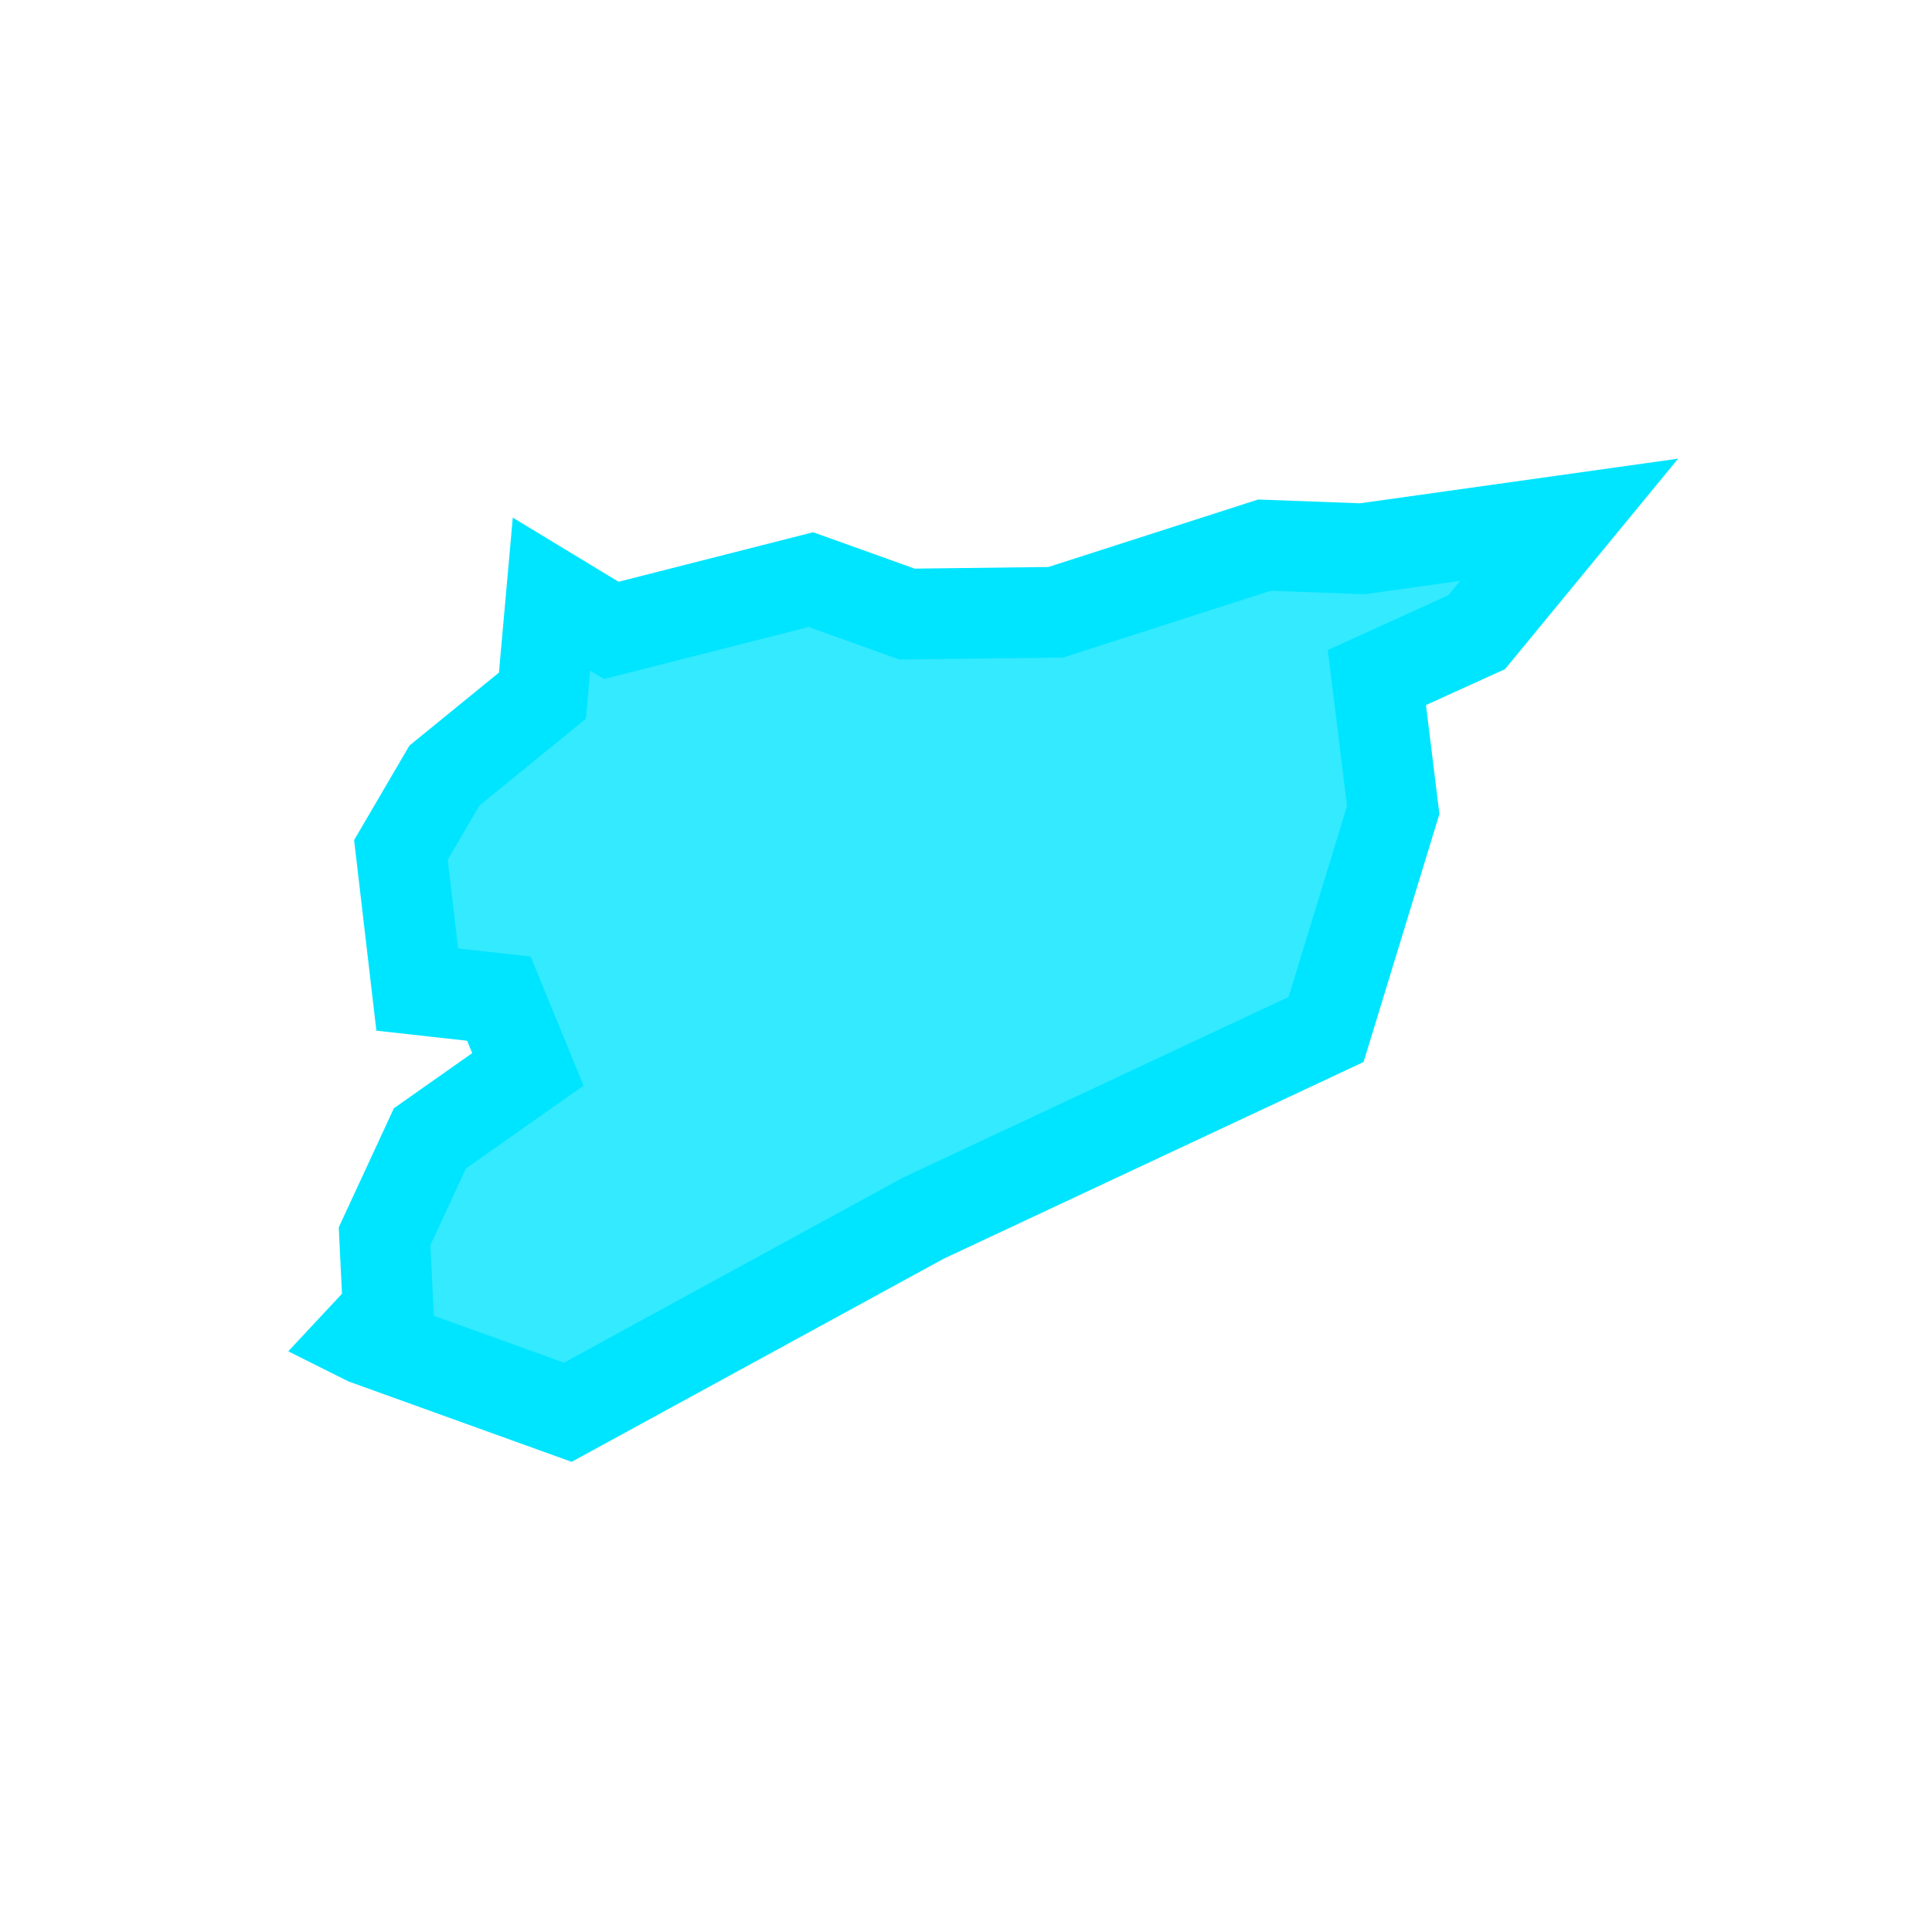
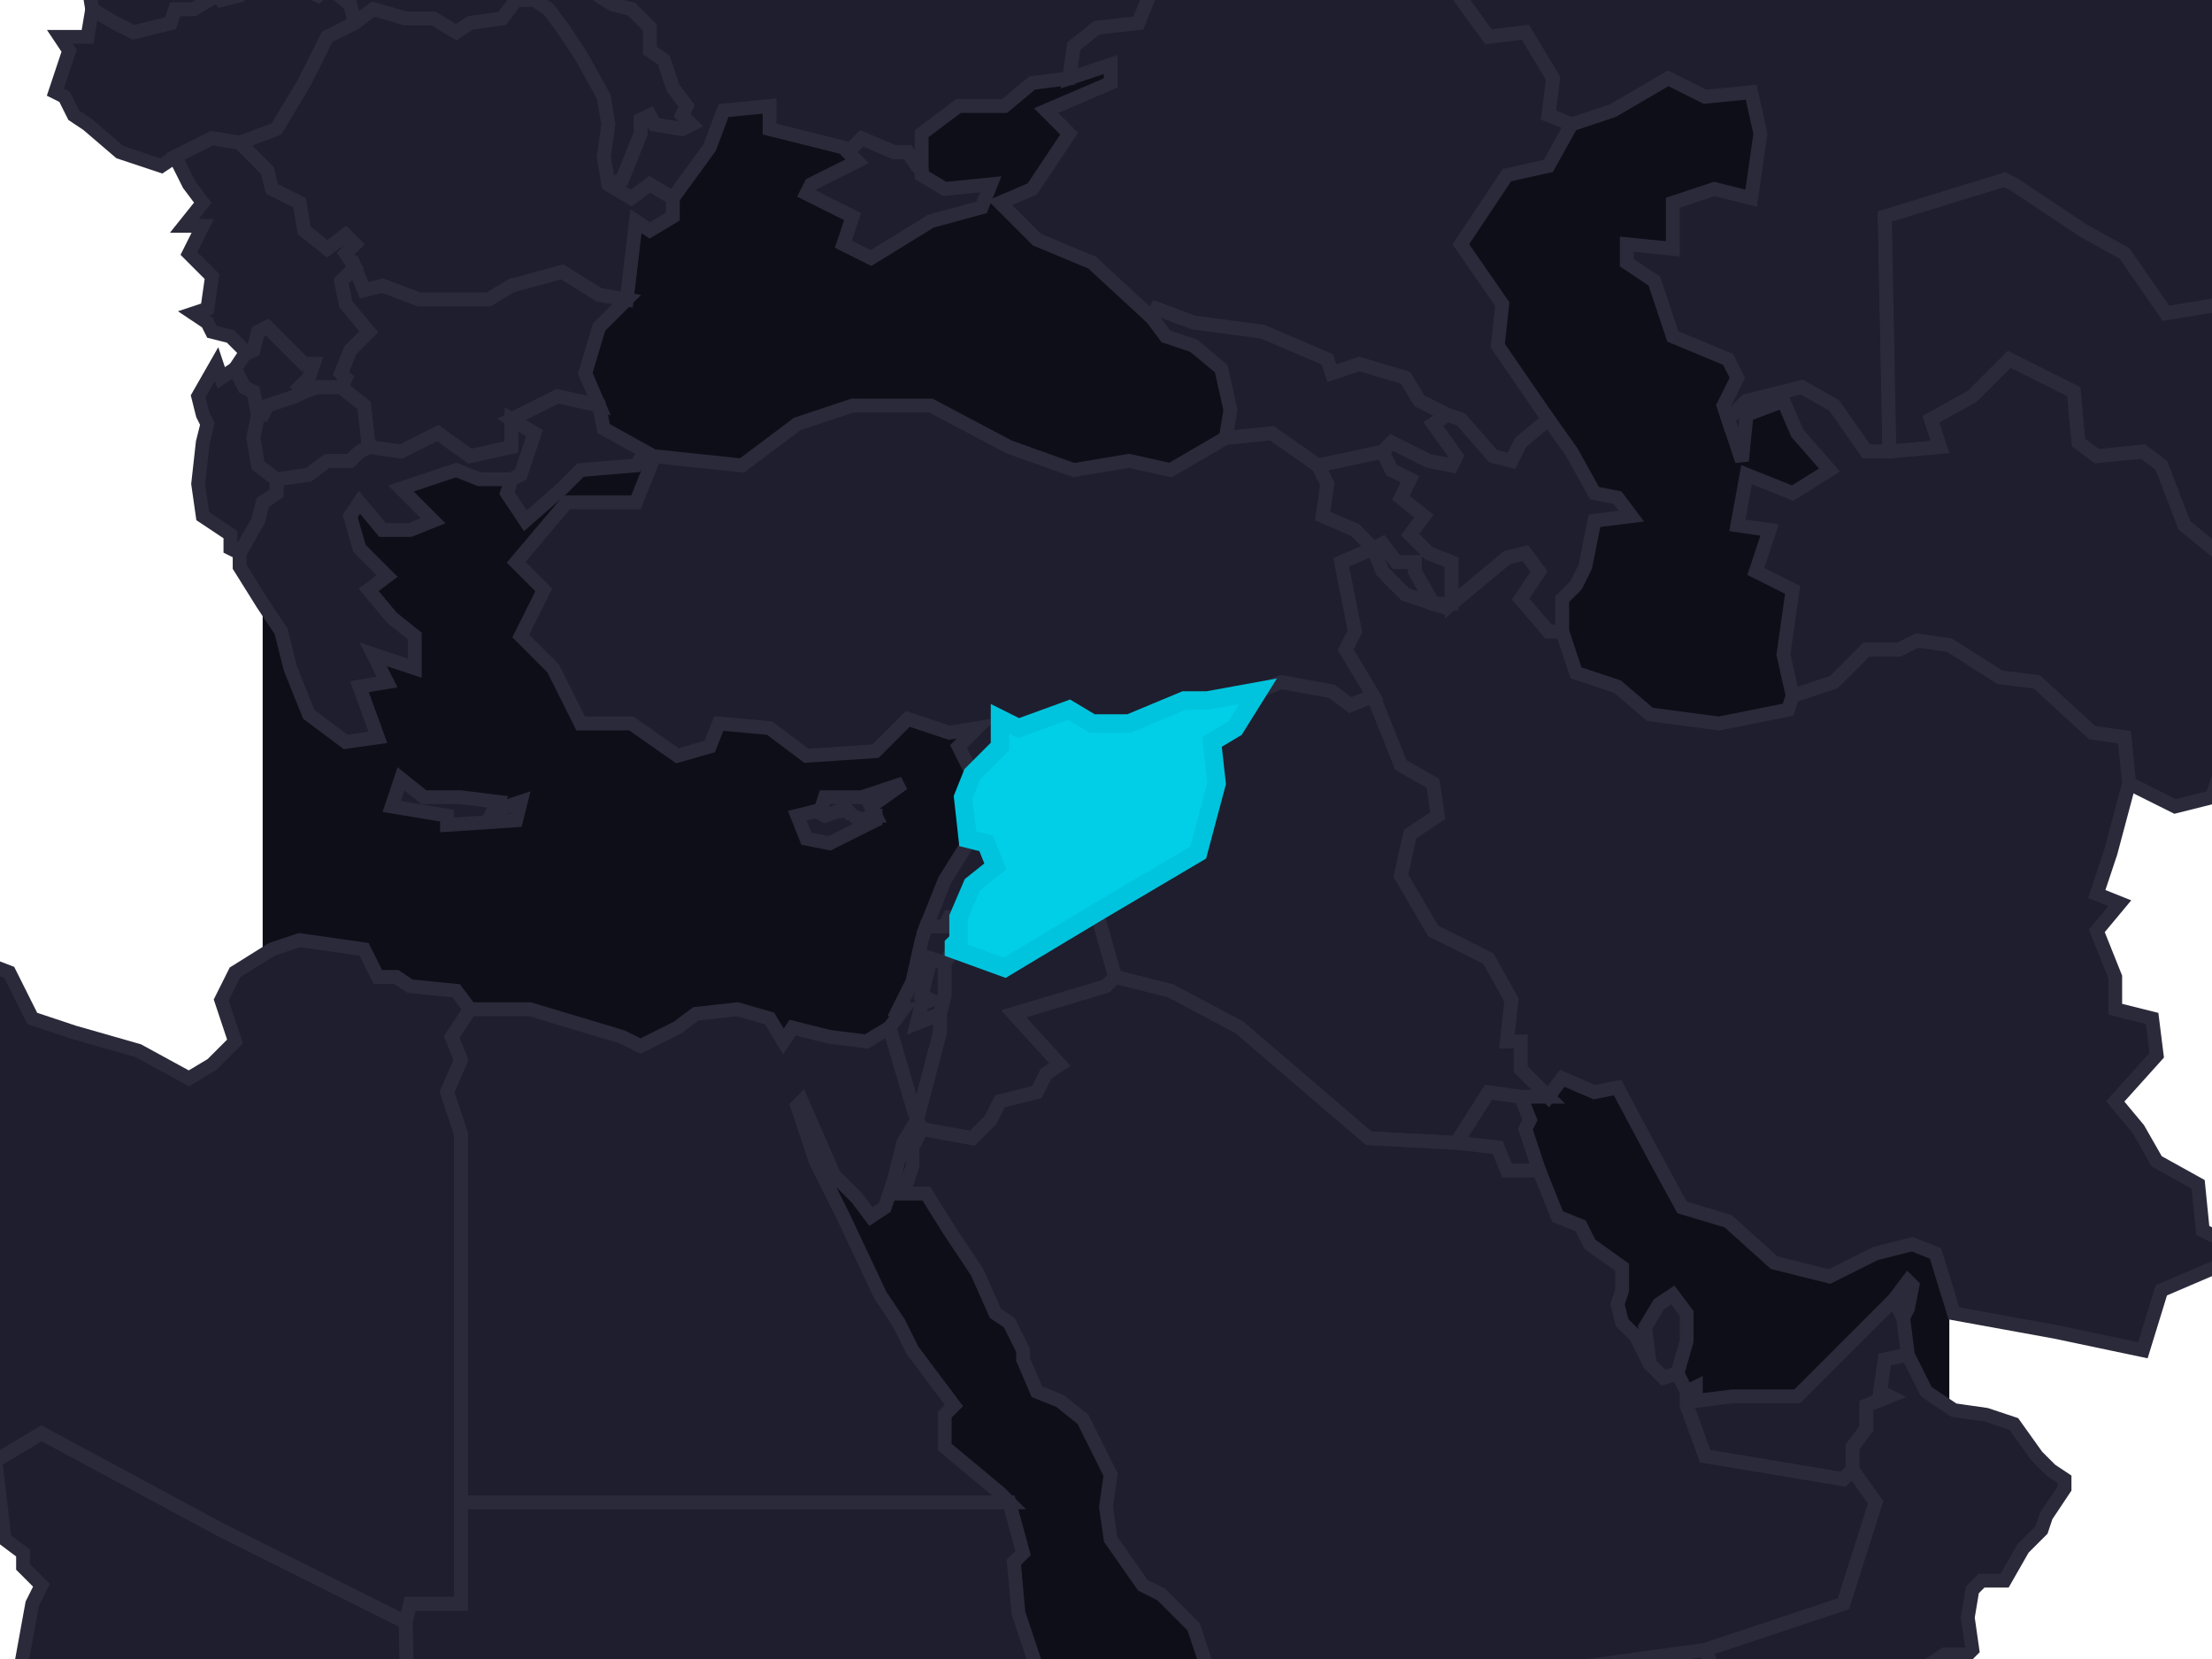
- <svg xmlns="http://www.w3.org/2000/svg" viewBox="33.70 -39.23 10.65 8.92" width="300" height="300" preserveAspectRatio="xMidYMid meet">
-   <path d="M35.72,-32.71L35.70,-32.72L35.84,-32.87L35.82,-33.28L36.07,-33.82L36.61,-34.20L36.45,-34.59L36.00,-34.64L35.91,-35.41L36.15,-35.82L36.42,-36.04L36.69,-36.26L36.74,-36.82L37.07,-36.62L38.17,-36.90L38.70,-36.71L39.52,-36.72L40.67,-37.09L41.21,-37.07L42.35,-37.23L41.84,-36.61L41.29,-36.36L41.38,-35.63L41.01,-34.42L38.79,-33.38L36.83,-32.31L35.72,-32.71Z" fill="#00e5ff" stroke="#00e5ff" stroke-width="0.5" fill-opacity="0.8" />
+ <svg xmlns="http://www.w3.org/2000/svg" viewBox="20.7 -55.2 36.6 36.0" width="400" height="300" preserveAspectRatio="xMidYMid meet">
+   <rect x="20.7" y="-55.2" width="36.6" height="36.0" fill="#0e0e18" />
+   <path d="M87.4,-56.7L86.6,-55.7L85.8,-55.5L85.7,-54.0L85.2,-53.4L83.2,-53.9L82.5,-51.3L81.9,-50.9L80.0,-50.4L80.9,-48.0L80.2,-47.6L80.3,-46.8L79.6,-47.0L79.1,-47.5L77.7,-47.7L76.0,-47.7L75.6,-47.6L74.2,-48.1L73.6,-47.8L73.5,-47.0L71.8,-47.5L71.2,-47.3L71.0,-46.7L70.4,-46.5L69.1,-45.5L68.6,-44.6L68.3,-44.6L68.0,-45.2L66.7,-45.3L66.5,-46.3L66.0,-46.4L66.1,-47.7L64.9,-48.7L63.2,-48.6L62.0,-48.4L61.1,-49.7L60.2,-50.2L58.7,-51.2L58.5,-51.3L55.9,-50.5L56.0,-45.4L55.5,-45.4L54.8,-46.4L54.1,-46.8L52.9,-46.5L52.5,-46.1L52.4,-46.4L52.7,-47.0L52.5,-47.4L51.3,-47.9L50.9,-49.1L50.3,-49.5L50.3,-49.9L51.3,-49.8L51.3,-50.8L52.2,-51.1L53.0,-50.9L53.2,-52.3L53.0,-53.2L52.0,-53.1L51.2,-53.5L50.0,-52.8L49.1,-52.5L48.6,-52.7L48.7,-53.5L48.1,-54.5L47.3,-54.4L46.5,-55.5L47.0,-56.6L46.8,-56.9L47.5,-58.6L48.6,-57.7L48.7,-58.9L50.8,-60.6L52.3,-60.6L54.5,-59.5L55.7,-58.9L56.8,-59.5L58.4,-59.6L59.6,-58.8L59.9,-59.2L61.3,-59.2L61.6,-59.9L60.0,-61.0L60.9,-61.8L60.7,-62.3L61.7,-62.7L61.0,-63.8L61.4,-64.4L65.2,-65.0L65.7,-65.4L68.2,-66.1L69.1,-66.8L70.9,-66.4L71.2,-64.6L72.2,-65.1L73.5,-64.5L73.4,-63.5L74.4,-63.6L76.9,-65.3L76.5,-64.7L77.8,-63.4L80.0,-59.3L80.6,-60.1L81.9,-59.2L83.4,-59.6L83.9,-59.3L84.4,-58.4L85.1,-58.1L85.5,-57.4L86.8,-57.6L87.4,-56.7Z" fill="#1e1e2e" stroke="#2a2a3a" stroke-width="0.3" />
+   <path d="M56.0,-45.4L55.9,-50.5L58.5,-51.3L58.7,-51.2L60.2,-50.2L61.1,-49.7L62.0,-48.4L63.2,-48.6L64.9,-48.7L66.1,-47.7L66.0,-46.4L66.5,-46.3L66.7,-45.3L68.0,-45.2L68.3,-44.6L68.6,-44.6L69.1,-45.5L70.4,-46.5L71.0,-46.7L71.3,-46.6L70.4,-45.7L71.2,-45.2L71.9,-45.5L73.1,-44.8L71.8,-43.9L71.0,-44.0L70.6,-44.0L70.5,-44.4L70.7,-45.0L69.3,-44.7L69.0,-43.8L68.5,-43.1L67.7,-43.2L67.4,-42.6L68.2,-42.3L68.4,-41.3L67.8,-40.1L67.1,-40.3L66.5,-40.3L66.5,-41.1L65.2,-41.7L64.2,-42.3L63.5,-42.9L62.4,-43.8L61.9,-45.1L61.5,-45.4L60.5,-45.3L60.1,-45.6L60.0,-46.7L58.6,-47.4L57.8,-46.6L56.9,-46.1L57.1,-45.5L56.0,-45.4Z" fill="#1e1e2e" stroke="#2a2a3a" stroke-width="0.3" />
+   <path d="M24.6,-8.3L23.8,-8.7L23.5,-9.0L23.4,-9.3L23.6,-9.7L23.6,-10.1L23.0,-10.8L22.9,-11.2L22.9,-11.5L22.5,-11.8L22.5,-12.4L22.3,-12.7L21.9,-12.7L22.0,-13.1L22.3,-13.5L22.2,-13.9L22.5,-14.2L22.3,-14.5L22.6,-15.1L23.0,-15.9L23.9,-15.8L23.8,-20.0L23.9,-20.4L25.0,-20.4L25.0,-22.6L29.0,-22.6L32.9,-22.6L36.9,-22.6L37.2,-21.5L37.0,-21.3L37.1,-20.2L37.5,-19.0L37.9,-18.7L38.4,-18.3L37.9,-17.7L37.2,-17.5L36.9,-17.2L36.8,-16.5L36.3,-15.0L36.4,-14.6L36.3,-13.7L35.9,-12.7L35.3,-12.2L34.8,-11.4L34.7,-11.0L34.3,-10.7L34.0,-9.6L34.0,-8.7L34.0,-9.5L33.8,-9.5L33.8,-10.0L33.7,-10.4L33.2,-10.8L33.1,-11.5L33.2,-12.3L32.7,-12.3L32.7,-12.1L32.1,-12.1L32.3,-11.8L32.4,-11.2L31.9,-10.6L31.4,-9.9L30.8,-9.8L30.0,-10.3L29.6,-10.1L29.5,-9.8L29.0,-9.6L29.0,-9.4L28.0,-9.4L27.8,-9.6L27.1,-9.7L26.8,-9.5L26.5,-9.6L26.0,-10.2L25.8,-10.5L25.1,-10.3L24.8,-9.9L24.5,-9.0L24.2,-8.8L23.9,-8.7L24.6,-8.3Z" fill="#1e1e2e" stroke="#2a2a3a" stroke-width="0.3" />
+   <path d="M23.8,-20.0L23.9,-15.8L23.0,-15.9L22.6,-15.1L22.3,-14.5L22.5,-14.2L22.2,-13.9L22.3,-13.5L22.0,-13.1L21.9,-12.7L22.3,-12.7L22.5,-12.4L22.5,-11.8L22.9,-11.5L22.9,-11.2L22.2,-11.0L21.7,-10.6L21.0,-9.5L20.1,-9.1L19.1,-9.1L18.8,-9.0L18.9,-8.7L18.4,-8.3L18.0,-7.9L16.7,-7.5L16.5,-7.8L16.3,-7.8L16.1,-7.5L15.3,-7.4L15.4,-7.7L15.1,-8.4L15.0,-8.8L14.5,-9.0L14.0,-9.6L14.2,-10.1L14.6,-10.0L14.9,-10.0L15.5,-10.0L14.9,-11.0L15.0,-11.6L14.9,-12.3L14.5,-13.0L14.6,-13.5L14.0,-13.5L14.0,-14.1L13.5,-14.5L14.0,-15.9L15.2,-16.9L15.3,-18.2L15.7,-20.4L15.9,-20.8L15.5,-21.2L15.5,-21.5L15.1,-21.8L14.9,-23.5L15.9,-24.1L19.8,-22.0L23.8,-20.0Z" fill="#1e1e2e" stroke="#2a2a3a" stroke-width="0.3" />
+   <path d="M178.7,-102.7L180.0,-104.0L180.0,-101.9L178.9,-101.8L178.7,-102.7ZM49.1,-52.5L48.6,-51.6L47.7,-51.4L46.7,-49.9L47.6,-48.6L47.5,-47.7L48.6,-46.1L48.6,-46.1L48.0,-45.6L47.8,-45.2L47.4,-45.3L46.7,-46.1L46.4,-46.2L45.8,-46.5L45.5,-47.0L44.5,-47.3L43.9,-47.1L43.8,-47.4L42.4,-48.0L40.9,-48.2L40.1,-48.5L40.0,-48.3L38.7,-49.5L37.5,-50.0L36.7,-50.8L37.4,-51.1L38.2,-52.3L37.7,-52.8L39.1,-53.4L39.1,-53.8L38.2,-53.5L38.3,-54.2L38.8,-54.6L39.7,-54.7L39.9,-55.2L39.7,-56.0L40.1,-56.8L40.1,-57.3L38.6,-57.8L38.0,-57.8L37.4,-58.5L36.6,-58.3L35.4,-58.8L35.4,-59.1L35.0,-59.8L34.2,-59.9L34.1,-60.4L34.4,-60.7L33.8,-61.6L32.7,-61.5L32.4,-61.6L32.2,-61.2L31.8,-61.3L31.8,-61.3L31.5,-62.3L31.3,-62.9L31.5,-63.0L32.3,-63.0L32.7,-63.3L32.4,-63.8L31.7,-64.1L31.8,-64.4L31.4,-64.7L30.8,-65.8L31.0,-66.3L30.9,-67.1L29.9,-67.5L29.4,-67.3L29.2,-67.8L28.2,-68.2L27.9,-69.3L27.8,-70.2L27.3,-70.6L27.7,-71.2L27.4,-73.0L28.1,-74.1L28.0,-74.4L28.0,-74.4L29.1,-75.5L28.1,-76.5L28.1,-76.5L30.2,-79.1L31.1,-80.3L31.5,-81.5L30.0,-83.0L30.4,-84.5L29.5,-86.2L30.2,-88.3L29.1,-91.1L30.0,-93.0L28.4,-94.8L28.6,-96.8L29.4,-97.0L31.1,-98.2L31.1,-98.2L32.1,-99.2L33.8,-97.4L36.5,-96.8L40.3,-93.7L41.1,-92.4L41.1,-90.7L40.0,-89.4L38.4,-88.7L33.9,-90.6L33.2,-90.3L34.8,-88.5L34.9,-87.4L34.9,-84.9L36.2,-84.2L37.0,-83.6L37.1,-84.8L36.5,-85.8L37.2,-86.7L39.6,-85.2L40.4,-85.8L39.8,-87.5L42.1,-89.9L43.0,-89.8L43.9,-88.9L44.5,-90.6L43.7,-92.1L44.2,-93.7L43.5,-95.4L46.3,-94.5L46.8,-93.0L45.6,-92.7L45.6,-91.3L46.3,-90.4L47.9,-90.9L48.1,-92.6L50.2,-93.8L53.7,-96.2L54.5,-96.0L53.5,-94.4L54.7,-94.1L55.4,-95.0L57.3,-95.1L58.8,-96.2L59.9,-94.6L61.1,-96.4L60.0,-98.0L60.5,-99.0L63.5,-98.1L64.9,-97.2L68.5,-94.1L69.2,-95.5L68.2,-97.0L68.1,-97.6L66.9,-97.9L67.3,-99.2L66.7,-101.5L66.7,-102.5L68.5,-105.4L69.2,-108.4L69.9,-109.0L72.6,-108.1L72.8,-106.3L71.8,-103.7L72.5,-102.7L72.8,-100.6L72.6,-96.6L73.7,-94.9L73.2,-93.2L71.3,-89.5L72.4,-89.2L72.8,-90.0L73.9,-90.7L74.2,-92.0L75.1,-93.2L74.5,-94.7L74.9,-96.5L73.8,-96.8L73.6,-98.4L74.4,-101.3L73.1,-103.8L74.9,-106.0L74.7,-108.3L75.2,-108.4L75.7,-106.6L75.3,-103.5L76.4,-102.9L75.9,-105.2L77.6,-106.5L79.7,-106.6L81.5,-104.8L80.6,-107.5L80.5,-111.2L82.3,-111.9L84.7,-111.7L86.8,-112.2L86.0,-114.1L87.2,-116.6L88.3,-116.7L90.3,-118.7L92.9,-119.2L93.2,-120.4L95.9,-120.7L96.7,-119.8L98.9,-122.0L100.8,-122.0L101.0,-123.8L102.0,-125.7L104.4,-127.6L106.1,-126.1L104.7,-125.0L107.0,-124.3L107.2,-122.2L108.2,-123.2L111.1,-123.2L113.3,-121.1L114.1,-119.5L113.9,-117.5L112.8,-116.3L110.2,-114.2L109.4,-113.1L110.6,-112.6L112.1,-111.7L113.0,-112.3L113.5,-110.1L114.0,-111.0L115.6,-111.5L118.8,-111.0L119.0,-109.3L123.2,-108.8L123.3,-111.5L125.4,-110.9L127.0,-110.9L128.6,-109.0L129.1,-106.9L128.5,-105.5L129.7,-103.0L131.3,-101.8L132.3,-105.1L133.9,-103.6L135.6,-104.5L137.5,-103.5L138.2,-104.4L139.9,-103.9L139.1,-106.9L140.5,-108.4L149.5,-106.2L150.4,-104.3L153.0,-101.9L157.0,-102.5L159.0,-102.0L159.8,-100.8L159.7,-98.6L160.9,-97.8L162.3,-98.4L164.1,-98.5L165.9,-97.9L167.8,-98.2L169.6,-95.7L170.8,-96.6L170.0,-98.4L170.5,-99.7L173.6,-98.9L175.7,-99.1L178.6,-97.7L180.0,-96.5L180.0,-86.3L180.0,-86.3L178.7,-85.2L177.4,-85.4L178.3,-84.2L178.9,-82.3L179.4,-81.7L179.5,-80.8L179.2,-80.2L177.4,-80.7L174.6,-79.1L173.7,-78.8L172.2,-77.4L170.7,-76.1L170.3,-75.2L168.9,-76.6L166.3,-75.0L165.8,-75.8L164.9,-74.9L163.5,-75.2L163.2,-73.9L162.0,-72.0L162.1,-71.3L163.2,-70.8L163.1,-68.2L162.1,-68.1L161.7,-66.6L162.1,-65.9L160.4,-65.0L160.0,-63.1L158.5,-62.7L158.2,-61.0L156.8,-59.5L156.4,-60.6L156.0,-63.0L155.4,-66.8L155.9,-69.3L156.8,-70.4L156.8,-71.3L158.4,-71.7L160.2,-74.1L161.9,-76.1L163.7,-77.8L164.5,-80.8L163.3,-80.6L162.7,-78.8L160.1,-76.6L159.3,-79.1L156.7,-78.4L154.2,-75.0L155.0,-73.8L152.8,-73.3L151.3,-73.1L151.3,-74.5L149.8,-74.8L148.5,-73.8L145.5,-74.1L142.2,-73.6L139.0,-69.9L135.1,-65.7L136.7,-65.4L137.2,-64.4L138.2,-64.0L138.8,-64.8L139.9,-64.7L141.3,-62.9L141.4,-61.5L140.6,-59.9L140.5,-58.0L140.1,-55.5L138.6,-53.4L138.2,-52.4L136.9,-50.7L135.5,-49.1L134.9,-48.3L133.5,-47.5L132.9,-47.4L132.3,-48.1L130.9,-47.1L130.8,-46.7L130.8,-46.7L130.8,-46.7L130.8,-46.7L130.6,-46.9L130.6,-46.9L130.6,-47.6L131.1,-47.6L131.3,-49.3L131.0,-50.5L131.9,-51.0L133.1,-50.7L133.8,-52.1L134.1,-53.7L134.5,-54.2L135.0,-55.6L133.4,-55.1L132.5,-54.5L131.0,-54.5L130.6,-56.0L129.4,-57.0L127.7,-57.5L127.3,-59.1L126.9,-60.0L126.6,-60.7L125.9,-62.4L125.1,-63.0L123.6,-63.5L122.2,-63.5L121.0,-63.1L120.2,-62.3L120.7,-61.9L120.7,-61.0L120.2,-60.5L119.3,-58.8L119.3,-58.1L117.9,-57.2L116.7,-57.7L115.5,-57.6L115.0,-58.1L114.4,-58.3L112.9,-57.2L111.6,-56.9L110.7,-56.6L109.4,-56.8L108.5,-56.8L107.9,-57.6L106.9,-58.3L105.9,-58.5L104.6,-58.3L103.7,-58.0L102.3,-58.7L102.1,-59.9L100.9,-60.3L100.0,-60.5L98.9,-61.2L97.8,-59.5L98.2,-58.6L97.3,-57.5L95.8,-57.9L94.8,-57.9L94.1,-58.7L93.1,-58.7L92.2,-59.2L90.7,-58.4L88.8,-57.1L87.8,-56.8L87.4,-56.7L86.8,-57.6L85.5,-57.4L85.1,-58.1L84.4,-58.4L83.9,-59.3L83.4,-59.6L81.9,-59.2L80.6,-60.1L80.0,-59.3L77.8,-63.4L76.5,-64.7L76.9,-65.3L74.4,-63.6L73.4,-63.5L73.5,-64.5L72.2,-65.1L71.2,-64.6L70.9,-66.4L69.1,-66.8L68.2,-66.1L65.7,-65.4L65.2,-65.0L61.4,-64.4L61.0,-63.8L61.7,-62.7L60.7,-62.3L60.9,-61.8L60.0,-61.0L61.6,-59.9L61.3,-59.2L59.9,-59.2L59.6,-58.8L58.4,-59.6L56.8,-59.5L55.7,-58.9L54.5,-59.5L52.3,-60.6L50.8,-60.6L48.7,-58.9L48.6,-57.7L47.5,-58.6L46.8,-56.9L47.0,-56.6L46.5,-55.5L47.3,-54.4L48.1,-54.5L48.7,-53.5L48.6,-52.7L49.1,-52.5ZM93.8,-145.8L95.9,-147.3L97.9,-144.1L100.2,-138.3L99.9,-133.5L97.8,-132.8L95.0,-134.3L93.3,-136.4L92.5,-140.4L91.2,-141.6L93.8,-145.8ZM102.8,-135.6L105.4,-132.6L105.1,-130.6L99.4,-128.7L101.3,-135.3L102.1,-135.9L102.8,-135.6ZM138.8,-120.7L141.5,-120.6L145.1,-118.4L144.3,-115.5L140.6,-115.6L139.0,-114.7L137.0,-117.2L137.5,-120.0L138.8,-120.7ZM148.2,-117.5L150.7,-116.5L149.6,-115.0L148.0,-115.3L146.1,-116.8L146.4,-118.1L148.2,-117.5ZM139.9,-110.2L140.8,-111.6L142.1,-111.9L143.5,-110.6L143.6,-109.6L142.1,-109.6L140.0,-110.0L139.9,-110.2ZM44.8,-143.1L46.8,-144.2L48.3,-144.3L48.5,-142.6L49.1,-144.1L50.0,-145.1L51.5,-143.8L51.1,-142.8L49.8,-142.0L48.9,-141.6L48.8,-140.6L47.6,-139.6L46.5,-141.0L47.1,-142.9L44.8,-143.1ZM22.7,-65.0L20.9,-64.9L19.7,-65.1L19.9,-65.9L21.3,-66.5L22.3,-66.2L22.8,-65.9L22.7,-65.4L22.7,-65.0ZM53.5,-111.5L55.9,-114.8L55.6,-116.5L57.9,-118.6L61.2,-121.2L64.5,-122.0L66.2,-123.6L68.2,-124.2L68.9,-122.5L68.2,-121.1L64.6,-119.1L61.6,-117.2L58.5,-113.6L57.0,-110.1L55.4,-106.8L55.6,-104.1L57.5,-101.6L56.9,-101.3L53.7,-101.7L53.4,-103.1L51.6,-103.9L51.5,-105.6L52.5,-106.3L52.4,-108.1L54.4,-111.1L53.5,-111.5ZM142.9,-63.9L143.3,-62.3L143.2,-60.7L143.6,-59.1L144.7,-56.3L143.2,-56.8L142.6,-54.7L143.5,-53.1L143.5,-52.1L142.7,-53.0L142.1,-51.9L141.9,-53.1L142.0,-54.5L141.9,-56.2L142.1,-57.3L142.2,-59.4L141.6,-61.0L141.7,-63.2L142.6,-64.0L142.2,-64.8L142.7,-65.0L142.9,-63.9ZM-174.9,-91.8L-175.0,-90.2L-174.3,-89.6L-174.6,-91.4L-171.9,-91.0L-169.9,-88.7L-170.9,-87.6L-172.5,-87.4L-172.6,-85.1L-173.0,-84.6L-173.9,-84.6L-174.7,-85.4L-176.0,-86.1L-176.2,-87.2L-177.2,-87.6L-178.4,-87.2L-178.9,-88.1L-178.7,-89.0L-179.9,-88.4L-179.4,-87.3L-180.0,-86.3L-180.0,-96.5L-177.6,-94.4L-174.9,-91.8ZM-178.7,-102.1L-180.0,-101.9L-180.0,-104.0L-179.9,-104.2L-179.0,-104.2L-177.6,-103.3L-177.7,-102.8L-178.7,-102.1ZM33.4,-51.9L33.7,-52.2L34.4,-51.9L34.7,-51.9L34.9,-51.6L35.0,-51.5L35.0,-51.4L35.5,-51.1L36.5,-51.2L36.3,-50.7L35.2,-50.4L33.9,-49.6L33.3,-49.9L33.5,-50.5L32.5,-51.0L32.6,-51.2L33.6,-51.7L33.4,-51.9Z" fill="#1e1e2e" stroke="#2a2a3a" stroke-width="0.3" />
+   <path d="M35.7,-34.6L35.5,-34.3L35.2,-34.4L35.0,-33.6L35.2,-33.5L35.0,-33.4L34.9,-33.0L35.4,-33.2L35.4,-32.8L34.9,-30.9L34.8,-31.2L34.3,-32.9L34.3,-32.9L34.3,-32.9L34.6,-33.3L34.5,-33.3L34.8,-33.9L35.0,-34.8L35.1,-35.1L35.1,-35.1L35.5,-35.1L35.6,-35.3L35.8,-35.3L35.8,-34.8L35.7,-34.7L35.7,-34.6Z" fill="#1e1e2e" stroke="#2a2a3a" stroke-width="0.3" />
+   <path d="M35.8,-35.3L35.6,-35.3L35.5,-35.1L35.1,-35.1L35.5,-36.1L36.0,-36.9L36.0,-37.0L36.4,-36.9L36.6,-36.4L36.1,-36.0L35.8,-35.3Z" fill="#1e1e2e" stroke="#2a2a3a" stroke-width="0.3" />
+   <path d="M35.4,-33.2L34.9,-33.0L35.0,-33.4L35.2,-33.5L35.0,-33.6L35.2,-34.4L35.5,-34.3L35.5,-33.6L35.4,-33.2Z" fill="#1e1e2e" stroke="#2a2a3a" stroke-width="0.3" />
+   <path d="M35.5,-34.3L35.7,-34.6L36.8,-34.2L38.8,-35.4L39.2,-34.0L39.0,-33.8L37.0,-33.2L38.0,-32.1L37.7,-31.9L37.5,-31.5L36.7,-31.3L36.5,-30.9L36.1,-30.5L35.0,-30.7L34.9,-30.9L35.4,-32.8L35.4,-33.2L35.5,-33.6L35.5,-34.3Z" fill="#1e1e2e" stroke="#2a2a3a" stroke-width="0.3" />
+   <path d="M51.6,-25.0L51.8,-25.1L51.8,-24.8L52.6,-24.9L53.4,-24.9L54.0,-24.9L54.7,-25.6L55.4,-26.3L56.1,-27.0L56.3,-26.6L56.4,-25.8L55.9,-25.7L55.8,-25.0L56.0,-24.9L55.5,-24.7L55.5,-24.2L55.2,-23.8L55.2,-23.3L55.0,-23.1L52.0,-23.6L51.6,-24.7L51.6,-25.0Z" fill="#1e1e2e" stroke="#2a2a3a" stroke-width="0.3" />
+   <path d="M50.8,-25.6L50.7,-26.4L51.0,-26.9L51.3,-27.1L51.6,-26.7L51.6,-26.1L51.4,-25.4L51.1,-25.3L50.8,-25.6Z" fill="#1e1e2e" stroke="#2a2a3a" stroke-width="0.3" />
+   <path d="M48.0,-31.4L48.2,-30.9L48.1,-30.7L48.4,-29.8L47.7,-29.8L47.5,-30.3L46.6,-30.4L47.3,-31.5L48.0,-31.4Z" fill="#1e1e2e" stroke="#2a2a3a" stroke-width="0.3" />
+   <path d="M39.2,-34.0L38.8,-35.4L41.0,-36.7L41.4,-38.2L41.3,-39.1L41.8,-39.4L42.3,-40.2L42.8,-40.4L43.9,-40.2L44.3,-39.9L44.8,-40.1L45.4,-38.6L46.1,-38.2L46.2,-37.5L45.6,-37.1L45.4,-36.2L46.1,-35.0L47.3,-34.4L47.8,-33.5L47.7,-32.6L48.0,-32.6L48.0,-32.0L48.6,-31.4L48.0,-31.4L47.3,-31.5L46.6,-30.4L44.7,-30.5L41.9,-32.9L40.4,-33.7L39.2,-34.0Z" fill="#1e1e2e" stroke="#2a2a3a" stroke-width="0.3" />
+   <path d="M55.2,-23.3L55.2,-23.8L55.5,-24.2L55.5,-24.7L56.0,-24.9L55.8,-25.0L55.9,-25.7L56.4,-25.8L56.8,-25.0L57.4,-24.6L58.1,-24.5L58.7,-24.3L59.2,-23.6L59.5,-23.3L59.8,-23.1L59.8,-22.9L59.4,-22.3L59.3,-22.0L58.9,-21.6L58.5,-20.9L58.0,-20.9L57.8,-20.7L57.7,-20.1L57.8,-19.4L57.7,-19.3L57.2,-19.3L56.6,-18.9L56.5,-18.4L56.3,-18.2L55.7,-18.2L55.3,-17.9L55.3,-17.5L54.8,-17.2L54.2,-17.3L53.6,-16.9L53.1,-16.9L52.8,-17.6L52.0,-19.4L55.0,-20.4L55.7,-22.6L55.2,-23.3ZM56.3,-26.6L56.1,-27.0L56.4,-27.4L56.5,-27.3L56.4,-26.8L56.3,-26.6Z" fill="#1e1e2e" stroke="#2a2a3a" stroke-width="0.3" />
+   <path d="M52.5,-46.1L52.9,-46.5L54.1,-46.8L54.8,-46.4L55.5,-45.4L56.0,-45.4L57.1,-45.5L56.9,-46.1L57.8,-46.6L58.6,-47.4L60.0,-46.7L60.1,-45.6L60.5,-45.3L61.5,-45.4L61.9,-45.1L62.4,-43.8L63.5,-42.9L64.2,-42.3L65.2,-41.7L66.5,-41.1L66.5,-40.3L66.2,-40.4L65.7,-40.7L65.6,-40.3L64.7,-40.0L64.5,-39.0L64.0,-38.6L63.2,-38.5L63.0,-37.9L62.2,-37.7L61.2,-38.2L61.1,-39.2L60.4,-39.3L59.2,-40.4L58.4,-40.5L57.3,-41.2L56.6,-41.3L56.2,-41.1L55.5,-41.1L54.8,-40.4L53.9,-40.1L53.7,-41.0L53.9,-42.4L53.1,-42.8L53.4,-43.7L52.7,-43.8L52.9,-44.9L53.9,-44.5L54.7,-45.0L54.0,-45.8L53.7,-46.5L52.9,-46.2L52.8,-45.2L52.5,-46.1Z" fill="#1e1e2e" stroke="#2a2a3a" stroke-width="0.3" />
+   <path d="M48.6,-31.4L48.0,-32.0L48.0,-32.6L47.7,-32.6L47.8,-33.5L47.3,-34.4L46.1,-35.0L45.4,-36.2L45.6,-37.1L46.2,-37.5L46.1,-38.2L45.4,-38.6L44.8,-40.1L44.8,-40.1L44.2,-41.1L44.4,-41.5L44.1,-43.0L44.8,-43.3L45.0,-42.8L45.5,-42.3L46.1,-42.1L46.5,-42.1L47.7,-43.1L48.1,-43.2L48.4,-42.8L48.0,-42.2L48.6,-41.5L48.9,-41.5L49.2,-40.6L50.1,-40.3L50.8,-39.7L52.3,-39.5L53.8,-39.8L53.9,-40.1L54.8,-40.4L55.5,-41.1L56.2,-41.1L56.6,-41.3L57.3,-41.2L58.4,-40.5L59.2,-40.4L60.4,-39.3L61.1,-39.2L61.2,-38.2L60.8,-36.7L60.5,-35.8L61.0,-35.6L60.5,-35.0L60.9,-34.0L60.9,-33.3L61.7,-33.1L61.8,-32.3L60.9,-31.3L61.4,-30.7L61.8,-30.0L62.7,-29.5L62.8,-28.5L63.2,-28.3L63.3,-27.8L61.9,-27.2L61.5,-25.9L59.6,-26.3L58.5,-26.5L57.4,-26.7L57.0,-28.0L56.5,-28.2L55.7,-28.0L54.7,-27.5L53.5,-27.8L52.5,-28.7L51.5,-29.0L50.9,-30.1L50.1,-31.6L49.6,-31.5L48.9,-31.8L48.6,-31.4Z" fill="#1e1e2e" stroke="#2a2a3a" stroke-width="0.3" />
+   <path d="M46.5,-42.1L46.1,-42.1L45.7,-42.8L45.7,-43.0L45.3,-43.0L45.0,-43.4L44.8,-43.3L44.4,-43.7L43.7,-44.0L43.8,-44.7L43.6,-45.1L45.0,-45.4L45.2,-45.0L45.6,-44.8L45.4,-44.4L45.9,-44.0L45.6,-43.6L46.0,-43.2L46.5,-43.0L46.5,-42.1Z" fill="#1e1e2e" stroke="#2a2a3a" stroke-width="0.3" />
+   <path d="M31.8,-61.3L32.2,-61.2L32.4,-61.6L32.7,-61.5L33.8,-61.6L34.4,-60.7L34.1,-60.4L34.2,-59.9L35.0,-59.8L35.4,-59.1L35.4,-58.8L36.6,-58.3L37.4,-58.5L38.0,-57.8L38.6,-57.8L40.1,-57.3L40.1,-56.8L39.7,-56.0L39.9,-55.2L39.7,-54.7L38.8,-54.6L38.3,-54.2L38.2,-53.5L37.4,-53.4L36.8,-52.9L35.8,-52.9L35.0,-52.3L35.0,-51.5L34.9,-51.6L34.7,-51.9L34.4,-51.9L33.7,-52.2L33.4,-51.9L33.3,-52.0L31.7,-52.4L31.7,-52.9L30.7,-52.8L30.4,-52.0L29.6,-50.9L29.1,-51.2L28.7,-50.9L28.2,-51.2L28.5,-51.3L28.7,-51.8L28.9,-52.3L28.9,-52.6L29.1,-52.7L29.2,-52.5L29.8,-52.4L30.0,-52.5L29.8,-52.7L29.9,-52.9L29.6,-53.3L29.4,-53.9L29.1,-54.1L29.1,-54.6L28.7,-55.0L28.3,-55.1L27.5,-55.6L26.9,-55.4L26.6,-55.2L26.2,-55.2L25.9,-54.8L25.2,-54.7L24.9,-54.5L24.4,-54.8L23.8,-54.8L23.1,-55.0L22.7,-54.7L22.6,-55.1L22.1,-55.5L22.3,-56.1L22.6,-56.5L22.8,-56.4L22.5,-57.1L23.4,-58.4L23.9,-58.6L24.0,-59.0L23.5,-60.4L24.0,-60.5L24.6,-60.9L25.3,-60.9L26.3,-60.8L27.5,-60.4L28.2,-60.4L28.6,-60.2L29.0,-60.4L29.3,-60.1L30.2,-60.1L30.6,-60.0L30.6,-60.8L30.9,-61.2L31.8,-61.3Z" fill="#1e1e2e" stroke="#2a2a3a" stroke-width="0.3" />
+   <path d="M22.1,-55.5L22.6,-55.1L22.7,-54.7L22.1,-54.4L21.6,-53.4L21.0,-52.4L20.2,-52.1L19.6,-52.2L18.8,-51.8L18.8,-51.8L18.5,-51.6L17.6,-51.9L16.9,-52.5L16.6,-52.7L16.4,-53.1L16.2,-53.2L16.5,-54.1L16.3,-54.4L16.9,-54.4L17.0,-55.0L17.5,-54.7L17.9,-54.5L18.7,-54.7L18.8,-55.0L19.2,-55.0L19.7,-55.3L19.8,-55.2L20.2,-55.3L20.5,-55.7L20.8,-55.8L21.9,-55.3L22.1,-55.5Z" fill="#1e1e2e" stroke="#2a2a3a" stroke-width="0.3" />
+   <path d="M26.6,-55.2L26.9,-55.4L27.5,-55.6L28.3,-55.1L28.7,-55.0L29.1,-54.6L29.1,-54.1L29.4,-53.9L29.6,-53.3L29.9,-52.9L29.8,-52.7L30.0,-52.5L29.8,-52.4L29.2,-52.5L29.1,-52.7L28.9,-52.6L28.9,-52.3L28.7,-51.8L28.5,-51.3L28.2,-51.2L28.1,-51.8L28.2,-52.5L28.1,-53.1L27.6,-54.0L27.2,-54.6L26.9,-55.0L26.6,-55.2Z" fill="#1e1e2e" stroke="#2a2a3a" stroke-width="0.3" />
+   <path d="M28.2,-51.2L28.7,-50.9L29.1,-51.2L29.6,-50.9L29.6,-50.5L29.1,-50.2L28.8,-50.4L28.6,-48.7L28.0,-48.8L27.2,-49.3L26.1,-49.0L25.6,-48.7L24.1,-48.7L23.3,-49.0L22.9,-48.9L22.7,-49.4L22.5,-49.7L22.7,-49.9L22.5,-50.1L22.1,-49.8L21.6,-50.2L21.5,-50.8L20.9,-51.1L20.8,-51.5L20.2,-52.1L21.0,-52.4L21.6,-53.4L22.1,-54.4L22.7,-54.7L23.1,-55.0L23.8,-54.8L24.4,-54.8L24.9,-54.5L25.2,-54.7L25.9,-54.8L26.2,-55.2L26.6,-55.2L26.9,-55.0L27.2,-54.6L27.6,-54.0L28.1,-53.1L28.2,-52.5L28.1,-51.8L28.2,-51.2Z" fill="#1e1e2e" stroke="#2a2a3a" stroke-width="0.3" />
+   <path d="M22.7,-49.4L22.9,-48.9L23.3,-49.0L24.1,-48.7L25.6,-48.7L26.1,-49.0L27.2,-49.3L28.0,-48.8L28.6,-48.7L28.0,-48.1L27.7,-47.1L28.0,-46.4L27.1,-46.6L26.1,-46.1L26.1,-45.5L25.2,-45.3L24.5,-45.8L23.7,-45.4L23.0,-45.5L22.9,-46.4L22.4,-46.8L22.5,-47.0L22.4,-47.1L22.6,-47.6L23.0,-48.0L22.5,-48.6L22.4,-49.1L22.7,-49.4Z" fill="#1e1e2e" stroke="#2a2a3a" stroke-width="0.3" />
+   <path d="M26.3,-37.8L26.2,-37.4L24.7,-37.3L24.7,-37.5L23.5,-37.7L23.7,-38.3L24.2,-37.9L25.0,-37.9L25.8,-37.8L25.7,-37.6L26.3,-37.8ZM23.0,-45.5L23.7,-45.4L24.5,-45.8L25.2,-45.3L26.1,-45.5L26.1,-46.1L26.6,-45.8L26.3,-44.9L26.1,-44.8L25.4,-44.8L24.9,-45.0L23.7,-44.6L24.4,-43.9L23.9,-43.7L23.3,-43.7L22.8,-44.3L22.6,-44.0L22.8,-43.3L23.4,-42.7L23.0,-42.4L23.5,-41.8L24.0,-41.4L24.0,-40.7L23.1,-41.0L23.4,-40.4L22.8,-40.3L23.2,-39.2L22.5,-39.1L21.7,-39.7L21.3,-40.7L21.1,-41.5L20.7,-42.1L20.2,-42.9L20.2,-43.2L20.6,-43.9L20.7,-44.3L21.0,-44.5L21.0,-44.8L21.7,-44.9L22.1,-45.2L22.6,-45.2L22.8,-45.4L23.0,-45.5Z" fill="#1e1e2e" stroke="#2a2a3a" stroke-width="0.3" />
+   <path d="M44.8,-40.1L44.3,-39.9L43.9,-40.2L42.8,-40.4L42.3,-40.2L41.2,-40.0L40.7,-40.0L39.5,-39.5L38.7,-39.5L38.2,-39.8L37.1,-39.4L36.7,-39.6L36.7,-39.0L36.4,-38.7L36.1,-38.4L35.8,-39.0L36.2,-39.4L35.6,-39.3L34.7,-39.6L34.0,-38.9L32.5,-38.8L31.7,-39.4L30.6,-39.5L30.4,-39.0L29.7,-38.8L28.7,-39.5L27.6,-39.5L27.0,-40.7L26.3,-41.4L26.8,-42.4L26.2,-43.0L27.3,-44.3L28.8,-44.3L29.2,-45.3L31.1,-45.1L32.3,-46.0L33.5,-46.4L35.2,-46.4L36.9,-45.5L38.3,-45.0L39.5,-45.2L40.4,-45.0L41.6,-45.7L42.6,-45.8L43.6,-45.1L43.8,-44.7L43.7,-44.0L44.4,-43.7L44.8,-43.3L44.1,-43.0L44.4,-41.5L44.2,-41.1L44.8,-40.1L44.8,-40.1ZM26.1,-46.1L27.1,-46.6L28.0,-46.4L28.1,-45.9L29.0,-45.4L28.8,-45.1L27.6,-45.0L27.2,-44.6L26.4,-43.9L26.0,-44.5L26.1,-44.8L26.3,-44.9L26.6,-45.8L26.1,-46.1Z" fill="#1e1e2e" stroke="#2a2a3a" stroke-width="0.3" />
+   <path d="M21.0,-44.8L21.0,-44.5L20.7,-44.3L20.6,-43.9L20.2,-43.2L20.0,-43.3L20.0,-43.6L19.4,-44.0L19.3,-44.7L19.4,-45.6L19.5,-46.0L19.4,-46.2L19.4,-46.2L19.3,-46.6L19.7,-47.3L19.8,-47.0L20.1,-47.2L20.3,-46.8L20.5,-46.7L20.6,-46.2L20.6,-46.2L20.5,-45.7L20.6,-45.1L21.0,-44.8Z" fill="#1e1e2e" stroke="#2a2a3a" stroke-width="0.3" />
+   <path d="M46.4,-46.2L46.7,-46.1L47.4,-45.3L47.8,-45.2L48.0,-45.6L48.6,-46.1L49.1,-45.4L49.6,-44.5L50.1,-44.4L50.4,-44.0L49.6,-43.9L49.4,-42.9L49.2,-42.5L48.9,-42.2L48.9,-41.5L48.6,-41.5L48.0,-42.2L48.4,-42.8L48.1,-43.2L47.7,-43.1L46.5,-42.1L46.5,-43.0L46.0,-43.2L45.6,-43.6L45.9,-44.0L45.4,-44.4L45.6,-44.8L45.2,-45.0L45.0,-45.4L45.2,-45.6L46.0,-45.2L46.5,-45.1L46.6,-45.3L46.1,-46.0L46.4,-46.2ZM46.1,-42.1L45.5,-42.3L45.0,-42.8L44.8,-43.3L45.0,-43.4L45.3,-43.0L45.7,-43.0L45.7,-42.8L46.1,-42.1Z" fill="#1e1e2e" stroke="#2a2a3a" stroke-width="0.3" />
+   <path d="M40.0,-48.3L40.1,-48.5L40.9,-48.2L42.4,-48.0L43.8,-47.4L43.9,-47.1L44.5,-47.3L45.5,-47.0L45.8,-46.5L46.4,-46.2L46.1,-46.0L46.6,-45.3L46.5,-45.1L46.0,-45.2L45.2,-45.6L45.0,-45.4L43.6,-45.1L42.6,-45.8L41.6,-45.7L41.7,-46.3L41.5,-47.2L40.9,-47.7L40.3,-47.9L40.0,-48.3Z" fill="#1e1e2e" stroke="#2a2a3a" stroke-width="0.3" />
+   <path d="M22.6,-56.5L22.3,-56.1L22.1,-55.5L21.9,-55.3L20.8,-55.8L20.5,-55.7L20.2,-55.3L19.8,-55.2L19.7,-55.3L19.2,-55.0L18.8,-55.0L18.7,-54.7L17.9,-54.5L17.5,-54.7L17.0,-55.0L16.9,-55.6L17.0,-55.8L17.1,-56.1L17.5,-56.1L17.9,-56.2L17.9,-56.4L18.1,-56.4L18.2,-56.8L18.4,-56.8L18.6,-57.1L18.9,-57.1L18.9,-57.0L19.3,-57.2L19.8,-56.7L20.4,-57.0L20.9,-56.9L21.6,-57.1L22.6,-56.5Z" fill="#1e1e2e" stroke="#2a2a3a" stroke-width="0.3" />
+   <path d="M52.0,-19.4L52.8,-17.6L53.1,-16.9L52.4,-16.6L52.2,-16.1L52.2,-15.8L51.2,-15.4L49.6,-14.9L48.7,-14.1L48.2,-14.1L47.9,-14.1L47.4,-13.7L46.7,-13.5L45.9,-13.5L45.6,-13.4L45.4,-13.1L45.1,-13.1L45.0,-12.8L44.5,-12.8L44.2,-12.7L43.5,-12.7L43.2,-13.3L43.3,-13.9L43.1,-14.2L42.9,-15.0L42.6,-15.4L42.8,-15.4L42.7,-15.9L42.8,-16.1L42.8,-16.6L43.2,-16.9L43.1,-17.3L43.4,-17.9L43.8,-17.6L44.1,-17.7L45.2,-17.7L45.4,-17.6L46.4,-17.5L46.7,-17.6L47.0,-17.2L47.5,-17.4L48.2,-18.5L49.1,-19.0L52.0,-19.4Z" fill="#1e1e2e" stroke="#2a2a3a" stroke-width="0.3" />
+   <path d="M35.0,-30.7L36.1,-30.5L36.5,-30.9L36.7,-31.3L37.5,-31.5L37.7,-31.9L38.0,-32.1L37.0,-33.2L39.0,-33.8L39.2,-34.0L40.4,-33.7L41.9,-32.9L44.7,-30.5L46.6,-30.4L47.5,-30.3L47.7,-29.8L48.4,-29.8L48.8,-28.8L49.3,-28.6L49.5,-28.2L50.2,-27.7L50.2,-27.2L50.1,-26.9L50.2,-26.5L50.5,-26.2L50.7,-25.8L50.8,-25.6L51.1,-25.3L51.4,-25.4L51.6,-25.0L51.6,-24.7L52.0,-23.6L55.0,-23.1L55.2,-23.3L55.7,-22.6L55.0,-20.4L52.0,-19.4L49.1,-19.0L48.2,-18.5L47.5,-17.4L47.0,-17.2L46.7,-17.6L46.4,-17.5L45.4,-17.6L45.2,-17.7L44.1,-17.7L43.8,-17.6L43.4,-17.9L43.1,-17.3L43.2,-16.9L42.8,-16.6L42.6,-17.0L42.3,-17.3L42.3,-17.8L41.8,-18.1L41.2,-19.0L40.9,-19.9L40.2,-20.6L39.8,-20.8L39.1,-21.8L39.0,-22.5L39.1,-23.2L38.5,-24.4L38.0,-24.8L37.5,-25.0L37.2,-25.7L37.2,-25.9L36.9,-26.5L36.6,-26.7L36.2,-27.6L35.6,-28.5L35.1,-29.3L34.6,-29.3L34.8,-29.9L34.8,-30.3L35.0,-30.7Z" fill="#1e1e2e" stroke="#2a2a3a" stroke-width="0.3" />
+   <path d="M32.7,-37.6L32.8,-37.6L32.9,-37.9L33.7,-37.9L34.6,-38.2L33.9,-37.7L34.0,-37.5L33.9,-37.5L33.7,-37.4L33.5,-37.5L33.5,-37.4L33.5,-37.5L33.4,-37.6L33.2,-37.6L32.9,-37.5L32.7,-37.6Z" fill="#1e1e2e" stroke="#2a2a3a" stroke-width="0.3" />
+   <path d="M32.7,-37.6L32.9,-37.5L33.2,-37.6L33.4,-37.6L33.5,-37.5L33.5,-37.4L33.5,-37.5L33.7,-37.4L33.9,-37.5L34.0,-37.5L34.0,-37.4L33.0,-36.9L32.5,-37.0L32.3,-37.5L32.7,-37.6Z" fill="#1e1e2e" stroke="#2a2a3a" stroke-width="0.3" />
+   <path d="M36.9,-22.6L32.9,-22.6L29.0,-22.6L25.0,-22.6L25.0,-26.6L25.0,-30.6L24.7,-31.5L25.0,-32.2L24.8,-32.7L25.2,-33.3L26.5,-33.3L27.5,-33.0L28.5,-32.7L28.9,-32.5L29.7,-32.9L30.1,-33.2L31.0,-33.3L31.7,-33.1L32.0,-32.6L32.2,-32.9L33.0,-32.7L33.8,-32.6L34.3,-32.9L34.3,-32.9L34.8,-31.2L34.9,-30.9L34.6,-30.4L34.4,-29.6L34.2,-29.0L33.9,-28.8L33.6,-29.2L33.1,-29.7L32.4,-31.3L32.3,-31.2L32.7,-30.0L33.3,-28.8L34.1,-27.1L34.5,-26.5L34.8,-25.9L35.7,-24.7L35.5,-24.5L35.5,-23.8L36.7,-22.8L36.9,-22.6Z" fill="#1e1e2e" stroke="#2a2a3a" stroke-width="0.3" />
+   <path d="M25.0,-22.6L25.0,-20.4L23.9,-20.4L23.8,-20.0L19.8,-22.0L15.9,-24.1L14.9,-23.5L14.1,-23.1L13.6,-23.7L12.0,-24.2L11.6,-24.8L10.8,-25.4L10.3,-25.2L9.9,-25.8L9.9,-26.2L9.3,-27.0L9.7,-27.5L9.6,-28.2L9.8,-28.8L9.7,-29.3L9.9,-30.3L9.8,-30.8L9.5,-31.8L10.0,-32.1L10.1,-32.6L10.0,-33.1L10.6,-33.5L10.9,-33.9L11.4,-34.2L11.5,-35.2L12.7,-34.7L13.1,-34.8L13.9,-34.6L15.2,-34.1L15.7,-33.1L16.6,-32.8L18.0,-32.4L19.1,-31.8L19.6,-32.1L20.1,-32.6L19.8,-33.5L20.1,-34.1L20.9,-34.6L21.5,-34.8L22.9,-34.6L23.2,-34.0L23.6,-34.0L23.9,-33.8L24.9,-33.7L25.2,-33.3L24.8,-32.7L25.0,-32.2L24.7,-31.5L25.0,-30.6L25.0,-26.6L25.0,-22.6Z" fill="#1e1e2e" stroke="#2a2a3a" stroke-width="0.3" />
+   <path d="M22.4,-46.8L22.9,-46.4L23.0,-45.5L22.8,-45.4L22.6,-45.2L22.1,-45.2L21.7,-44.9L21.0,-44.8L20.6,-45.1L20.5,-45.7L20.6,-46.2L20.6,-46.2L20.7,-46.2L20.8,-46.4L21.4,-46.6L21.6,-46.7L21.9,-46.8L22.4,-46.8Z" fill="#1e1e2e" stroke="#2a2a3a" stroke-width="0.3" />
+   <path d="M18.8,-51.8L18.8,-51.8L19.6,-52.2L20.2,-52.1L20.8,-51.5L20.9,-51.1L21.5,-50.8L21.6,-50.2L22.1,-49.8L22.5,-50.1L22.7,-49.9L22.5,-49.7L22.7,-49.4L22.4,-49.1L22.5,-48.6L23.0,-48.0L22.6,-47.6L22.4,-47.1L22.5,-47.0L22.4,-46.8L21.9,-46.8L21.6,-46.7L21.5,-46.8L21.7,-47.0L21.8,-47.3L21.6,-47.3L21.4,-47.5L21.3,-47.6L21.1,-47.8L21.0,-47.9L20.8,-48.1L20.6,-48.0L20.5,-47.6L20.3,-47.5L20.3,-47.6L20.0,-47.9L19.6,-48.0L19.5,-48.2L19.2,-48.4L19.5,-48.5L19.6,-49.2L19.1,-49.7L19.4,-50.3L19.0,-50.3L19.0,-50.3L19.4,-50.8L19.1,-51.2L18.8,-51.8Z" fill="#1e1e2e" stroke="#2a2a3a" stroke-width="0.3" />
+   <path d="M20.6,-46.2L20.5,-46.7L20.3,-46.8L20.1,-47.2L20.3,-47.5L20.5,-47.6L20.6,-48.0L20.8,-48.1L21.0,-47.9L21.1,-47.8L21.3,-47.6L21.4,-47.5L21.6,-47.3L21.8,-47.3L21.7,-47.0L21.5,-46.8L21.6,-46.7L21.4,-46.6L20.8,-46.4L20.7,-46.2L20.6,-46.2Z" fill="#1e1e2e" stroke="#2a2a3a" stroke-width="0.3" />
+   <path d="M35.7,-34.6L35.7,-34.7L35.8,-34.8L35.8,-35.3L36.1,-36.0L36.6,-36.4L36.4,-36.9L36.0,-37.0L35.9,-37.9L36.1,-38.4L36.4,-38.7L36.7,-39.0L36.7,-39.6L37.1,-39.4L38.2,-39.8L38.7,-39.5L39.5,-39.5L40.7,-40.0L41.2,-40.0L42.3,-40.2L41.8,-39.4L41.3,-39.1L41.4,-38.2L41.0,-36.7L38.8,-35.4L36.8,-34.2L35.7,-34.6Z" fill="#00e5ff" stroke="#00c4dd" stroke-width="0.4" fill-opacity="0.9" />
</svg>
